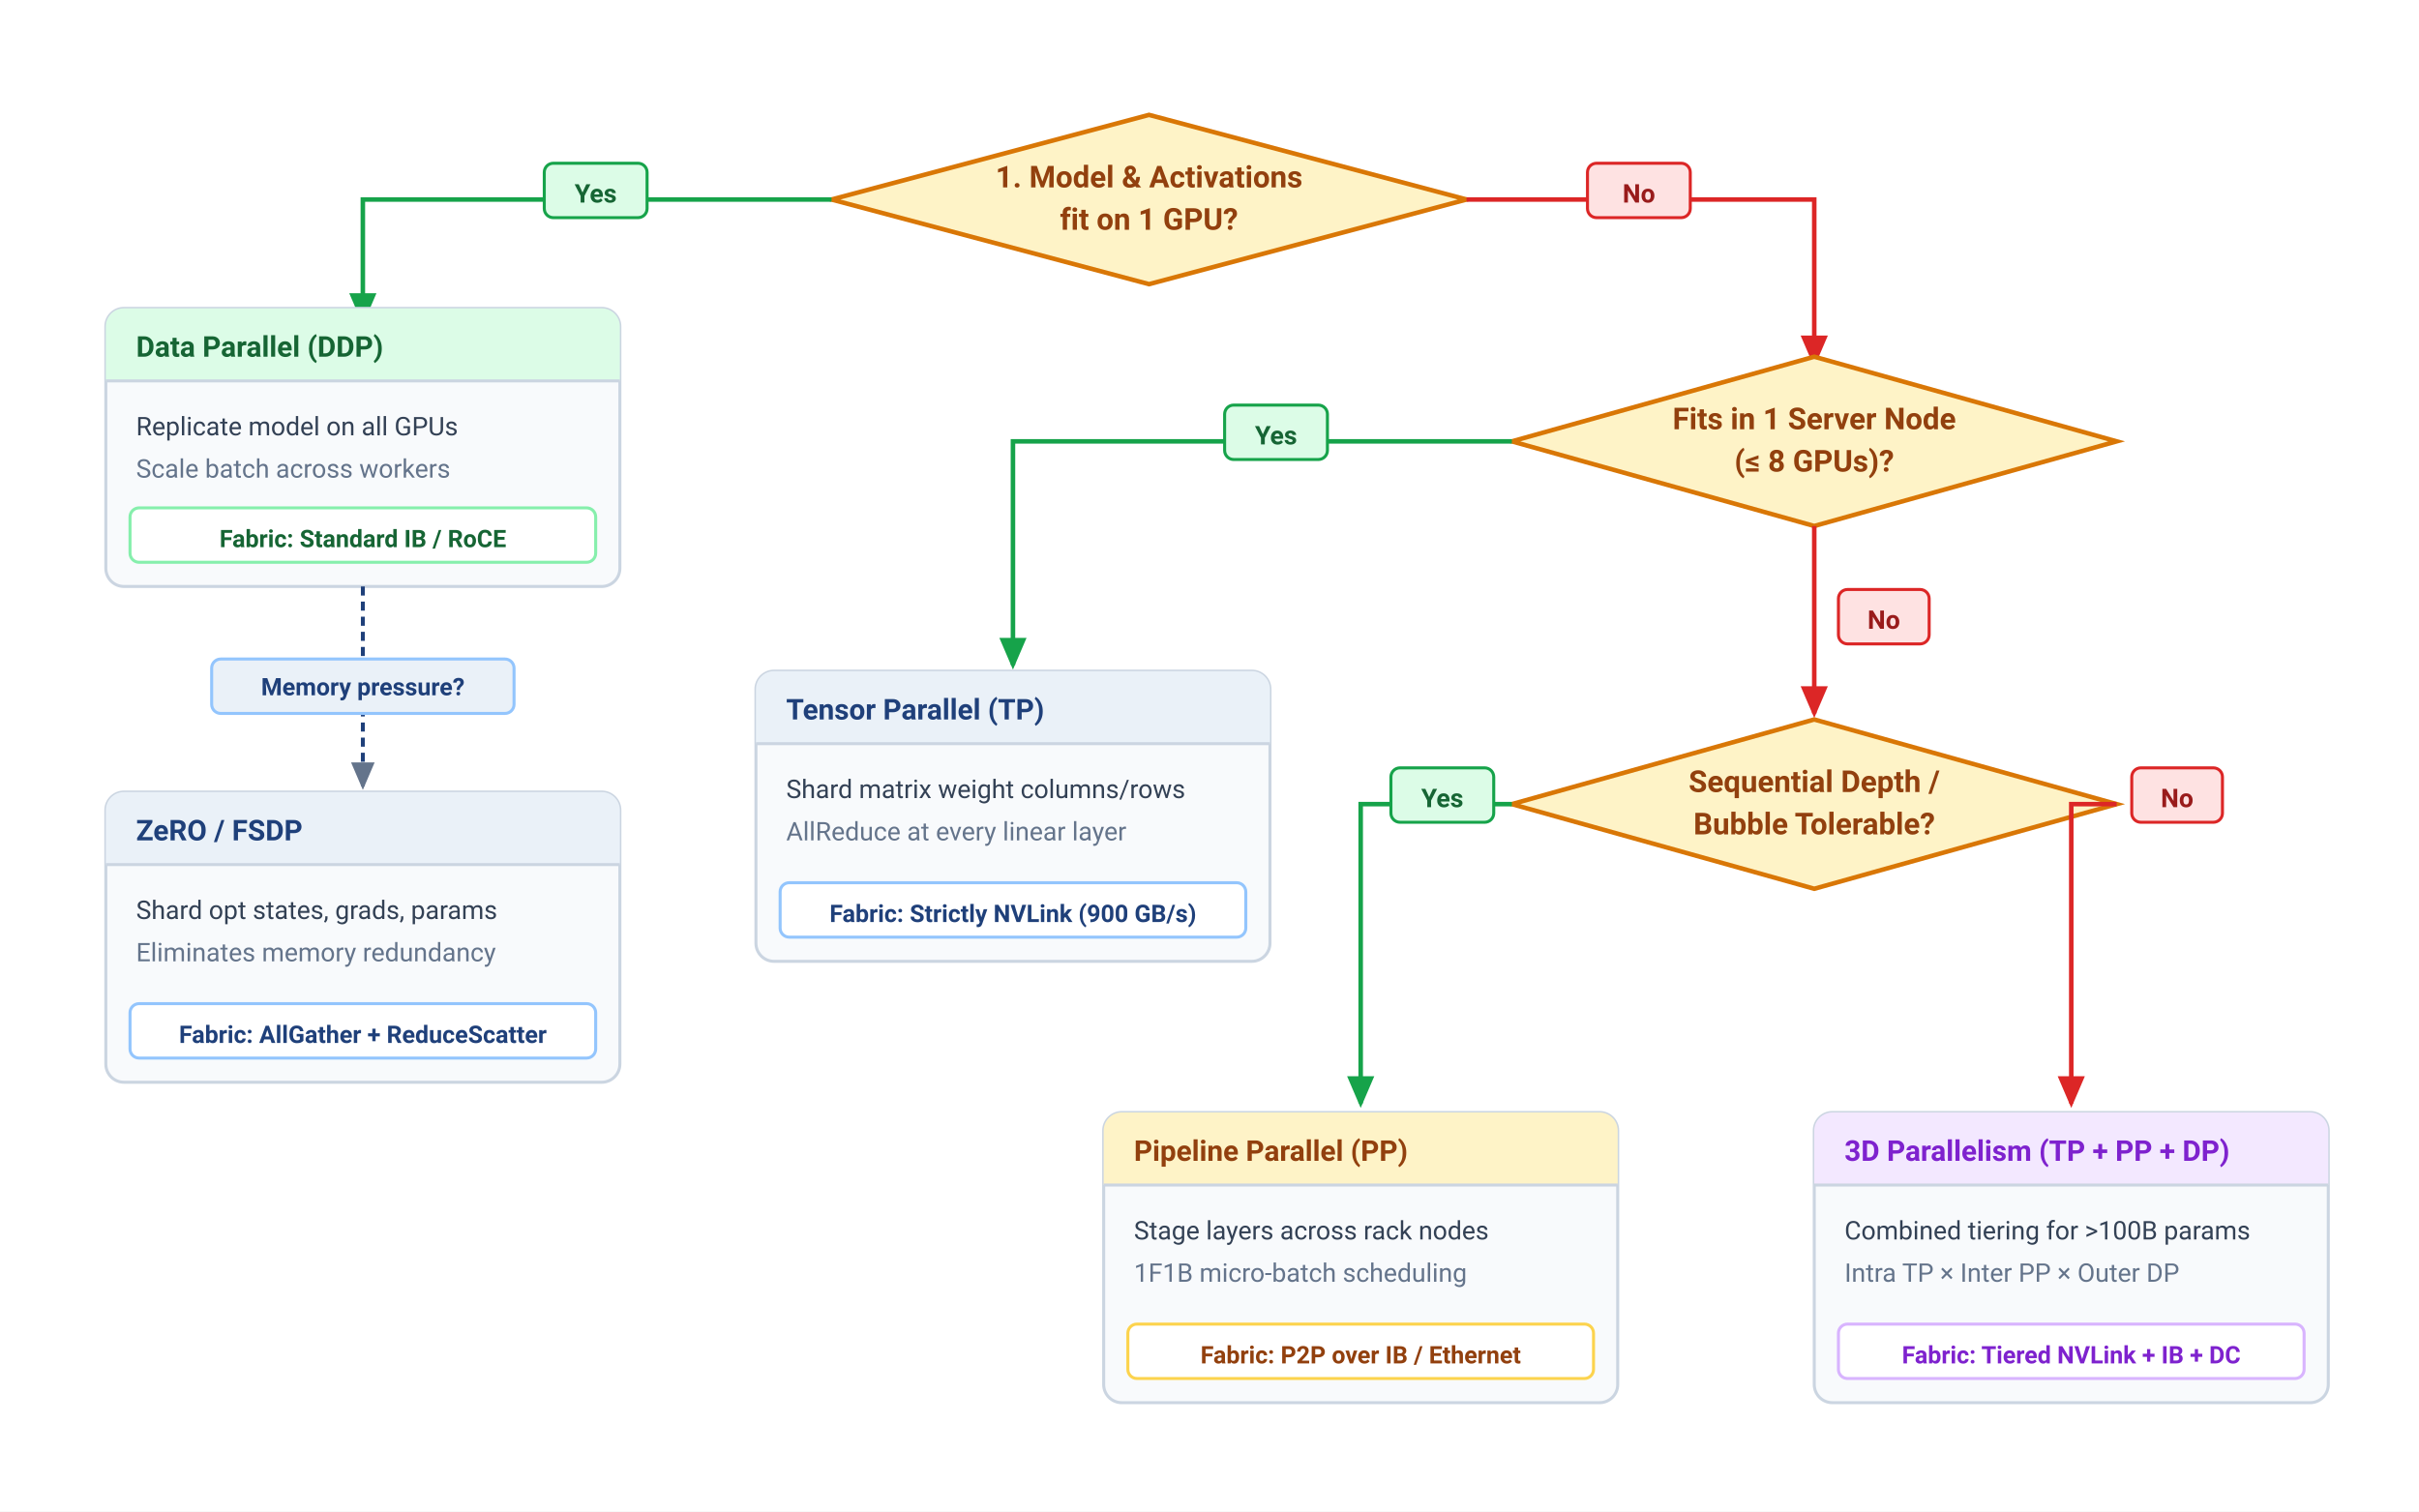
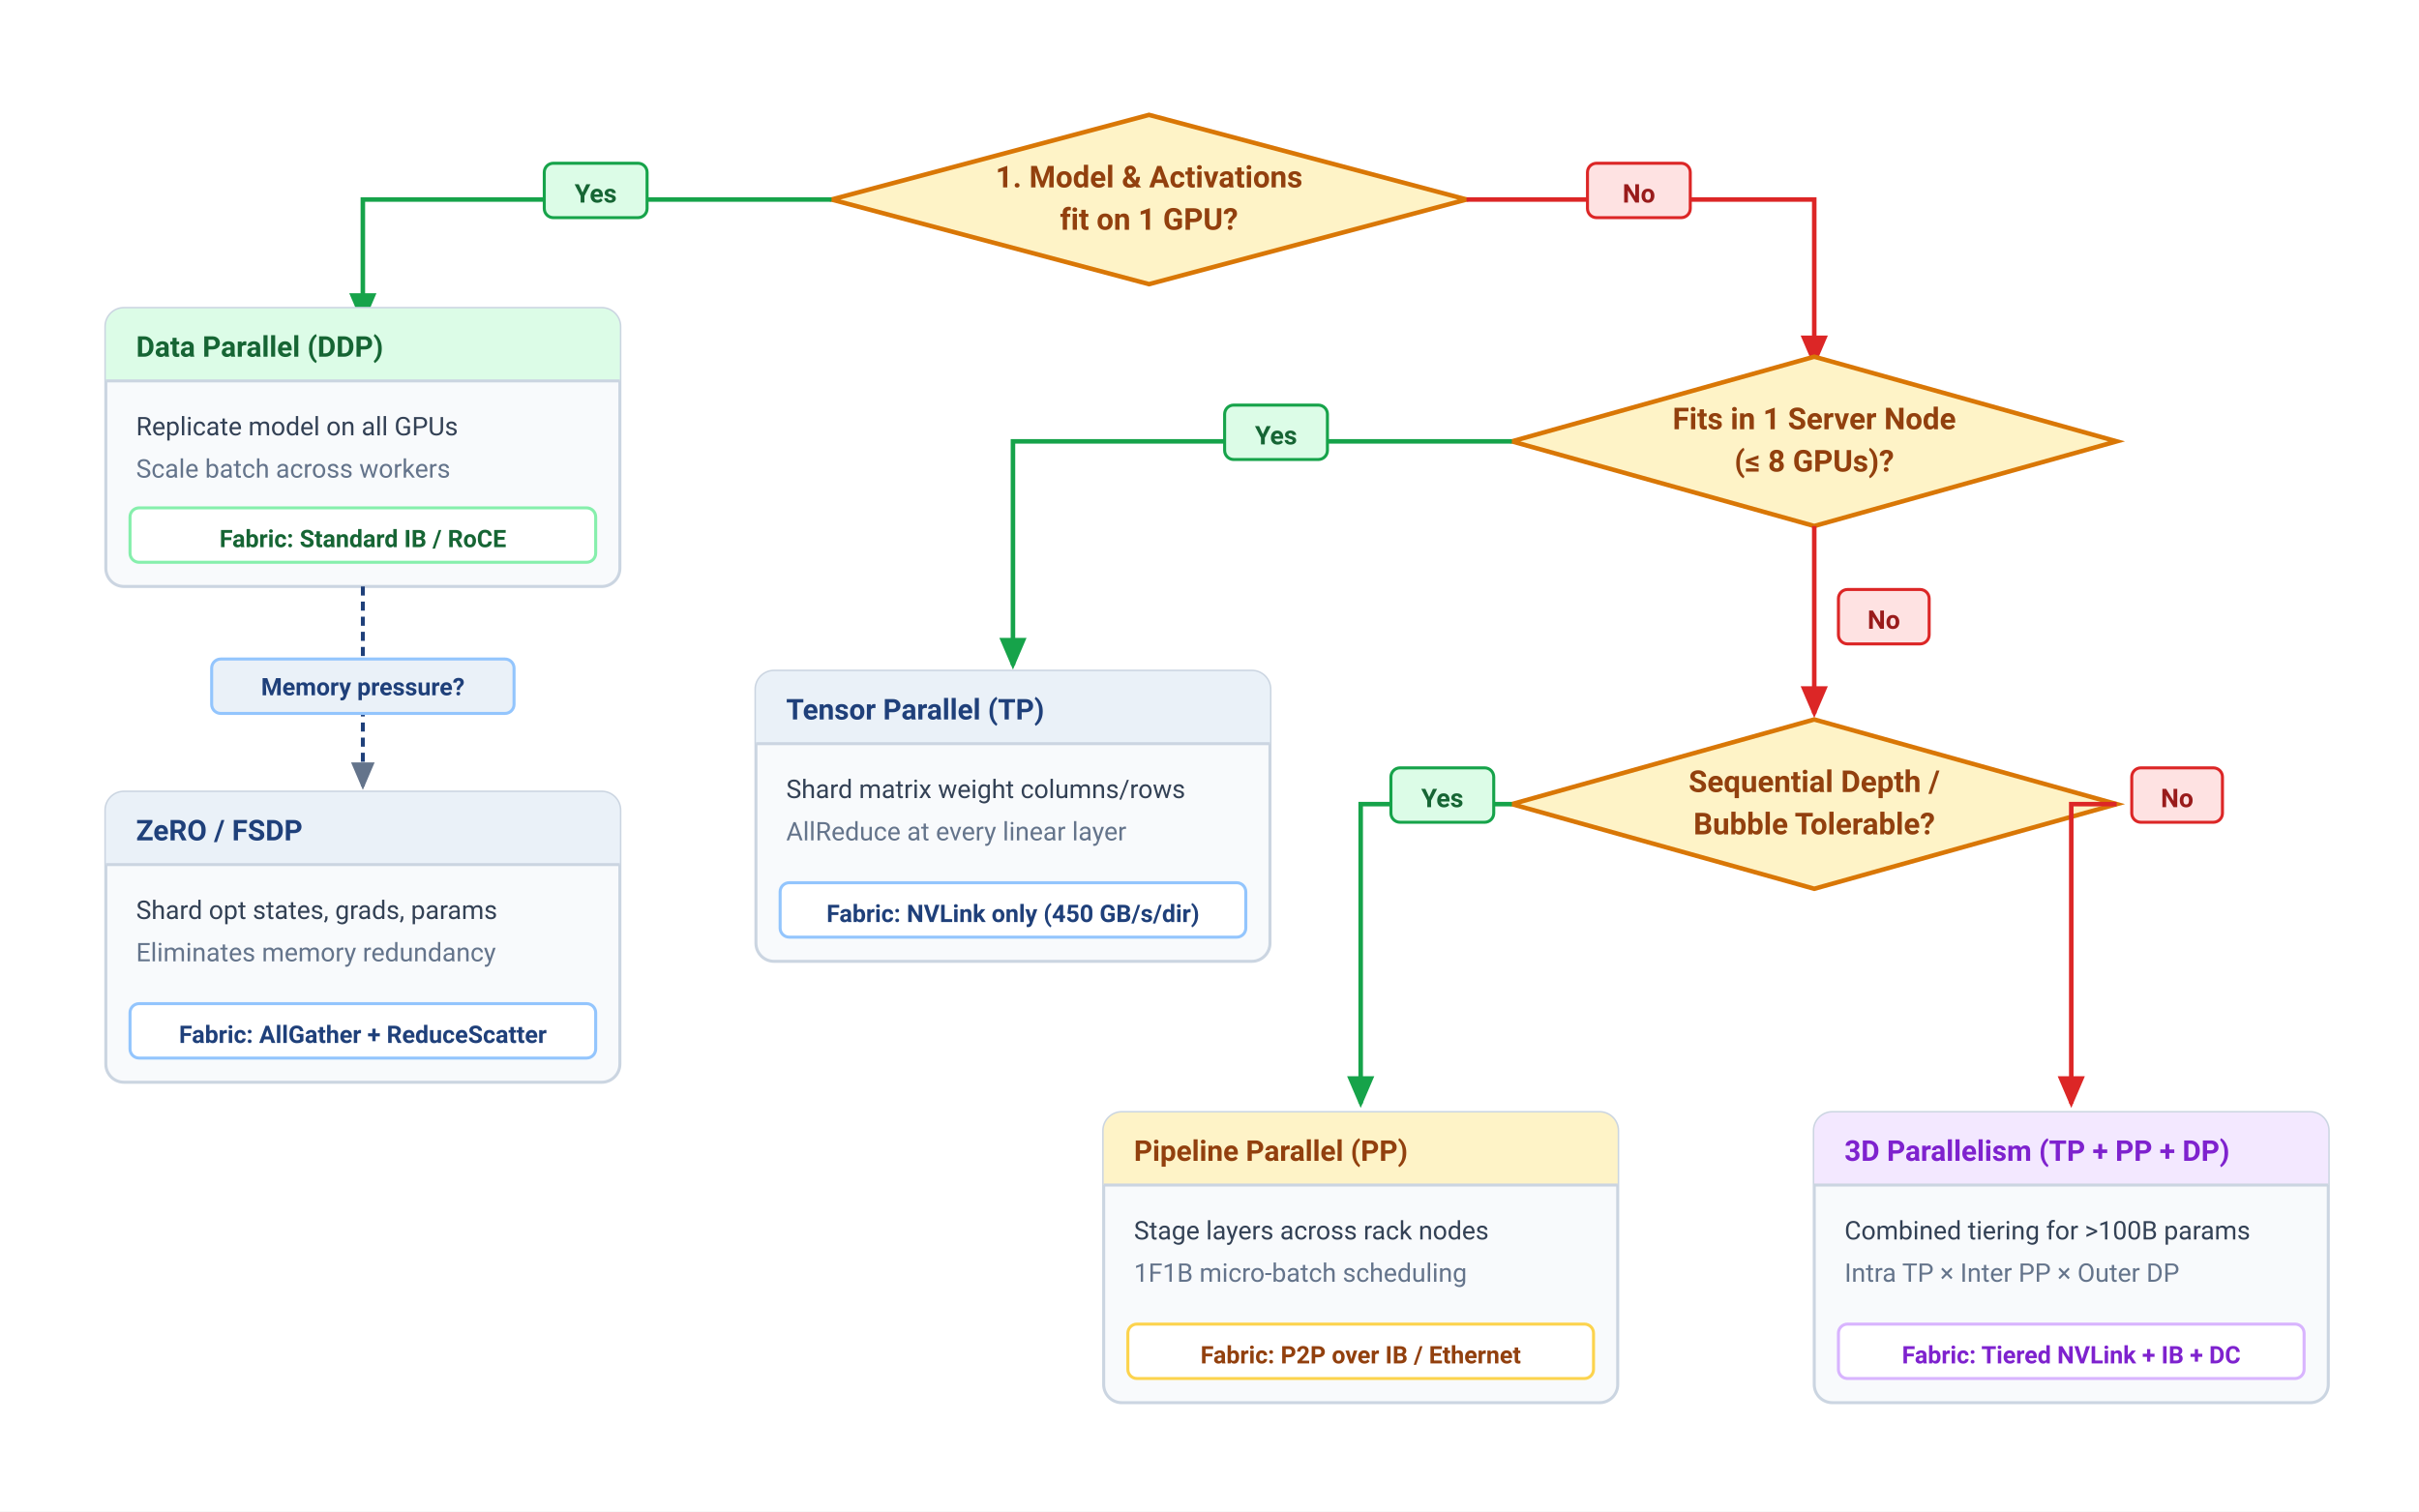
<svg xmlns="http://www.w3.org/2000/svg" viewBox="0 0 800 500" width="100%" height="100%" style="background: #ffffff; font-family: -apple-system, BlinkMacSystemFont, 'Segoe UI', Roboto, Helvetica, Arial, sans-serif;">
  <defs>
    <marker id="arrow" markerWidth="7" markerHeight="6" refX="6" refY="3" orient="auto">
      <path d="M0,0 L7,3 L0,6 Z" fill="#64748B" />
    </marker>
    <marker id="arrow-green" markerWidth="7" markerHeight="6" refX="6" refY="3" orient="auto">
      <path d="M0,0 L7,3 L0,6 Z" fill="#16A34A" />
    </marker>
    <marker id="arrow-red" markerWidth="7" markerHeight="6" refX="6" refY="3" orient="auto">
      <path d="M0,0 L7,3 L0,6 Z" fill="#DC2626" />
    </marker>
  </defs>
  <rect width="800" height="500" fill="#ffffff" />
  <g transform="translate(380, 38)">
    <polygon points="0,0 105,28 0,56 -105,28" fill="#FEF3C7" stroke="#D97706" stroke-width="1.5" />
    <text x="0" y="24" font-size="10" font-weight="700" fill="#92400E" text-anchor="middle">1. Model &amp; Activations</text>
    <text x="0" y="38" font-size="10" font-weight="700" fill="#92400E" text-anchor="middle">fit on 1 GPU?</text>
  </g>
  <path d="M 275 66 L 120 66 L 120 106" fill="none" stroke="#16A34A" stroke-width="1.5" marker-end="url(#arrow-green)" />
  <rect x="180" y="54" width="34" height="18" rx="3" fill="#DCFCE7" stroke="#16A34A" stroke-width="1" />
  <text x="197" y="67" font-size="8.5" font-weight="700" fill="#166534" text-anchor="middle">Yes</text>
  <path d="M 485 66 L 600 66 L 600 120" fill="none" stroke="#DC2626" stroke-width="1.5" marker-end="url(#arrow-red)" />
  <rect x="525" y="54" width="34" height="18" rx="3" fill="#FEE2E2" stroke="#DC2626" stroke-width="1" />
  <text x="542" y="67" font-size="8.5" font-weight="700" fill="#991B1B" text-anchor="middle">No</text>
  <g transform="translate(35, 102)">
    <rect width="170" height="92" rx="6" fill="#F8FAFC" stroke="#CBD5E1" stroke-width="1" />
    <path d="M 0 6 A 6 6 0 0 1 6 0 L 164 0 A 6 6 0 0 1 170 6 L 170 24 L 0 24 Z" fill="#DCFCE7" />
    <line x1="0" y1="24" x2="170" y2="24" stroke="#CBD5E1" stroke-width="1" />
    <text x="10" y="16" font-size="9.5" font-weight="700" fill="#166534">Data Parallel (DDP)</text>
    <text x="10" y="42" font-size="8.5" fill="#334155">Replicate model on all GPUs</text>
    <text x="10" y="56" font-size="8.5" fill="#64748B">Scale batch across workers</text>
    <rect x="8" y="66" width="154" height="18" rx="3" fill="#FFFFFF" stroke="#86EFAC" stroke-width="1" />
    <text x="85" y="79" font-size="8" font-weight="600" fill="#166534" text-anchor="middle">Fabric: Standard IB / RoCE</text>
  </g>
  <line x1="120" y1="194" x2="120" y2="260" stroke="#1F407A" stroke-width="1.3" stroke-dasharray="3,2" marker-end="url(#arrow)" />
  <rect x="70" y="218" width="100" height="18" rx="3" fill="#EAF1F8" stroke="#93C5FD" stroke-width="1" />
  <text x="120" y="230" font-size="8" font-weight="600" fill="#1F407A" text-anchor="middle">Memory pressure?</text>
  <g transform="translate(35, 262)">
    <rect width="170" height="96" rx="6" fill="#F8FAFC" stroke="#CBD5E1" stroke-width="1" />
    <path d="M 0 6 A 6 6 0 0 1 6 0 L 164 0 A 6 6 0 0 1 170 6 L 170 24 L 0 24 Z" fill="#EAF1F8" />
    <line x1="0" y1="24" x2="170" y2="24" stroke="#CBD5E1" stroke-width="1" />
    <text x="10" y="16" font-size="9.5" font-weight="700" fill="#1F407A">ZeRO / FSDP</text>
    <text x="10" y="42" font-size="8.5" fill="#334155">Shard opt states, grads, params</text>
    <text x="10" y="56" font-size="8.5" fill="#64748B">Eliminates memory redundancy</text>
    <rect x="8" y="70" width="154" height="18" rx="3" fill="#FFFFFF" stroke="#93C5FD" stroke-width="1" />
    <text x="85" y="83" font-size="8" font-weight="600" fill="#1F407A" text-anchor="middle">Fabric: AllGather + ReduceScatter</text>
  </g>
  <g transform="translate(600, 118)">
    <polygon points="0,0 100,28 0,56 -100,28" fill="#FEF3C7" stroke="#D97706" stroke-width="1.5" />
    <text x="0" y="24" font-size="10" font-weight="700" fill="#92400E" text-anchor="middle">Fits in 1 Server Node</text>
    <text x="0" y="38" font-size="10" font-weight="700" fill="#92400E" text-anchor="middle">(≤ 8 GPUs)?</text>
  </g>
  <path d="M 500 146 L 335 146 L 335 220" fill="none" stroke="#16A34A" stroke-width="1.5" marker-end="url(#arrow-green)" />
  <rect x="405" y="134" width="34" height="18" rx="3" fill="#DCFCE7" stroke="#16A34A" stroke-width="1" />
  <text x="422" y="147" font-size="8.5" font-weight="700" fill="#166534" text-anchor="middle">Yes</text>
  <path d="M 600 174 L 600 236" fill="none" stroke="#DC2626" stroke-width="1.5" marker-end="url(#arrow-red)" />
  <rect x="608" y="195" width="30" height="18" rx="3" fill="#FEE2E2" stroke="#DC2626" stroke-width="1" />
  <text x="623" y="208" font-size="8.5" font-weight="700" fill="#991B1B" text-anchor="middle">No</text>
  <g transform="translate(250, 222)">
    <rect width="170" height="96" rx="6" fill="#F8FAFC" stroke="#CBD5E1" stroke-width="1" />
    <path d="M 0 6 A 6 6 0 0 1 6 0 L 164 0 A 6 6 0 0 1 170 6 L 170 24 L 0 24 Z" fill="#EAF1F8" />
    <line x1="0" y1="24" x2="170" y2="24" stroke="#CBD5E1" stroke-width="1" />
    <text x="10" y="16" font-size="9.5" font-weight="700" fill="#1F407A">Tensor Parallel (TP)</text>
    <text x="10" y="42" font-size="8.5" fill="#334155">Shard matrix weight columns/rows</text>
    <text x="10" y="56" font-size="8.5" fill="#64748B">AllReduce at every linear layer</text>
    <rect x="8" y="70" width="154" height="18" rx="3" fill="#FFFFFF" stroke="#93C5FD" stroke-width="1" />
-     <text x="85" y="83" font-size="8" font-weight="600" fill="#1F407A" text-anchor="middle">Fabric: Strictly NVLink (900 GB/s)</text>
+     <text x="85" y="83" font-size="8" font-weight="600" fill="#1F407A" text-anchor="middle">Fabric: NVLink only (450 GB/s/dir)</text>
  </g>
  <g transform="translate(600, 238)">
    <polygon points="0,0 100,28 0,56 -100,28" fill="#FEF3C7" stroke="#D97706" stroke-width="1.5" />
    <text x="0" y="24" font-size="10" font-weight="700" fill="#92400E" text-anchor="middle">Sequential Depth /</text>
    <text x="0" y="38" font-size="10" font-weight="700" fill="#92400E" text-anchor="middle">Bubble Tolerable?</text>
  </g>
  <path d="M 500 266 L 450 266 L 450 365" fill="none" stroke="#16A34A" stroke-width="1.5" marker-end="url(#arrow-green)" />
  <rect x="460" y="254" width="34" height="18" rx="3" fill="#DCFCE7" stroke="#16A34A" stroke-width="1" />
  <text x="477" y="267" font-size="8.5" font-weight="700" fill="#166534" text-anchor="middle">Yes</text>
  <path d="M 700 266 L 685 266 L 685 365" fill="none" stroke="#DC2626" stroke-width="1.5" marker-end="url(#arrow-red)" />
  <rect x="705" y="254" width="30" height="18" rx="3" fill="#FEE2E2" stroke="#DC2626" stroke-width="1" />
  <text x="720" y="267" font-size="8.5" font-weight="700" fill="#991B1B" text-anchor="middle">No</text>
  <g transform="translate(365, 368)">
    <rect width="170" height="96" rx="6" fill="#F8FAFC" stroke="#CBD5E1" stroke-width="1" />
    <path d="M 0 6 A 6 6 0 0 1 6 0 L 164 0 A 6 6 0 0 1 170 6 L 170 24 L 0 24 Z" fill="#FEF3C7" />
    <line x1="0" y1="24" x2="170" y2="24" stroke="#CBD5E1" stroke-width="1" />
    <text x="10" y="16" font-size="9.5" font-weight="700" fill="#92400E">Pipeline Parallel (PP)</text>
    <text x="10" y="42" font-size="8.5" fill="#334155">Stage layers across rack nodes</text>
    <text x="10" y="56" font-size="8.5" fill="#64748B">1F1B micro-batch scheduling</text>
    <rect x="8" y="70" width="154" height="18" rx="3" fill="#FFFFFF" stroke="#FCD34D" stroke-width="1" />
    <text x="85" y="83" font-size="8" font-weight="600" fill="#92400E" text-anchor="middle">Fabric: P2P over IB / Ethernet</text>
  </g>
  <g transform="translate(600, 368)">
    <rect width="170" height="96" rx="6" fill="#F8FAFC" stroke="#CBD5E1" stroke-width="1" />
    <path d="M 0 6 A 6 6 0 0 1 6 0 L 164 0 A 6 6 0 0 1 170 6 L 170 24 L 0 24 Z" fill="#F3E8FF" />
    <line x1="0" y1="24" x2="170" y2="24" stroke="#CBD5E1" stroke-width="1" />
    <text x="10" y="16" font-size="9.5" font-weight="700" fill="#7E22CE">3D Parallelism (TP + PP + DP)</text>
    <text x="10" y="42" font-size="8.5" fill="#334155">Combined tiering for &gt;100B params</text>
    <text x="10" y="56" font-size="8.5" fill="#64748B">Intra TP × Inter PP × Outer DP</text>
    <rect x="8" y="70" width="154" height="18" rx="3" fill="#FFFFFF" stroke="#D8B4FE" stroke-width="1" />
    <text x="85" y="83" font-size="8" font-weight="600" fill="#7E22CE" text-anchor="middle">Fabric: Tiered NVLink + IB + DC</text>
  </g>
</svg>
